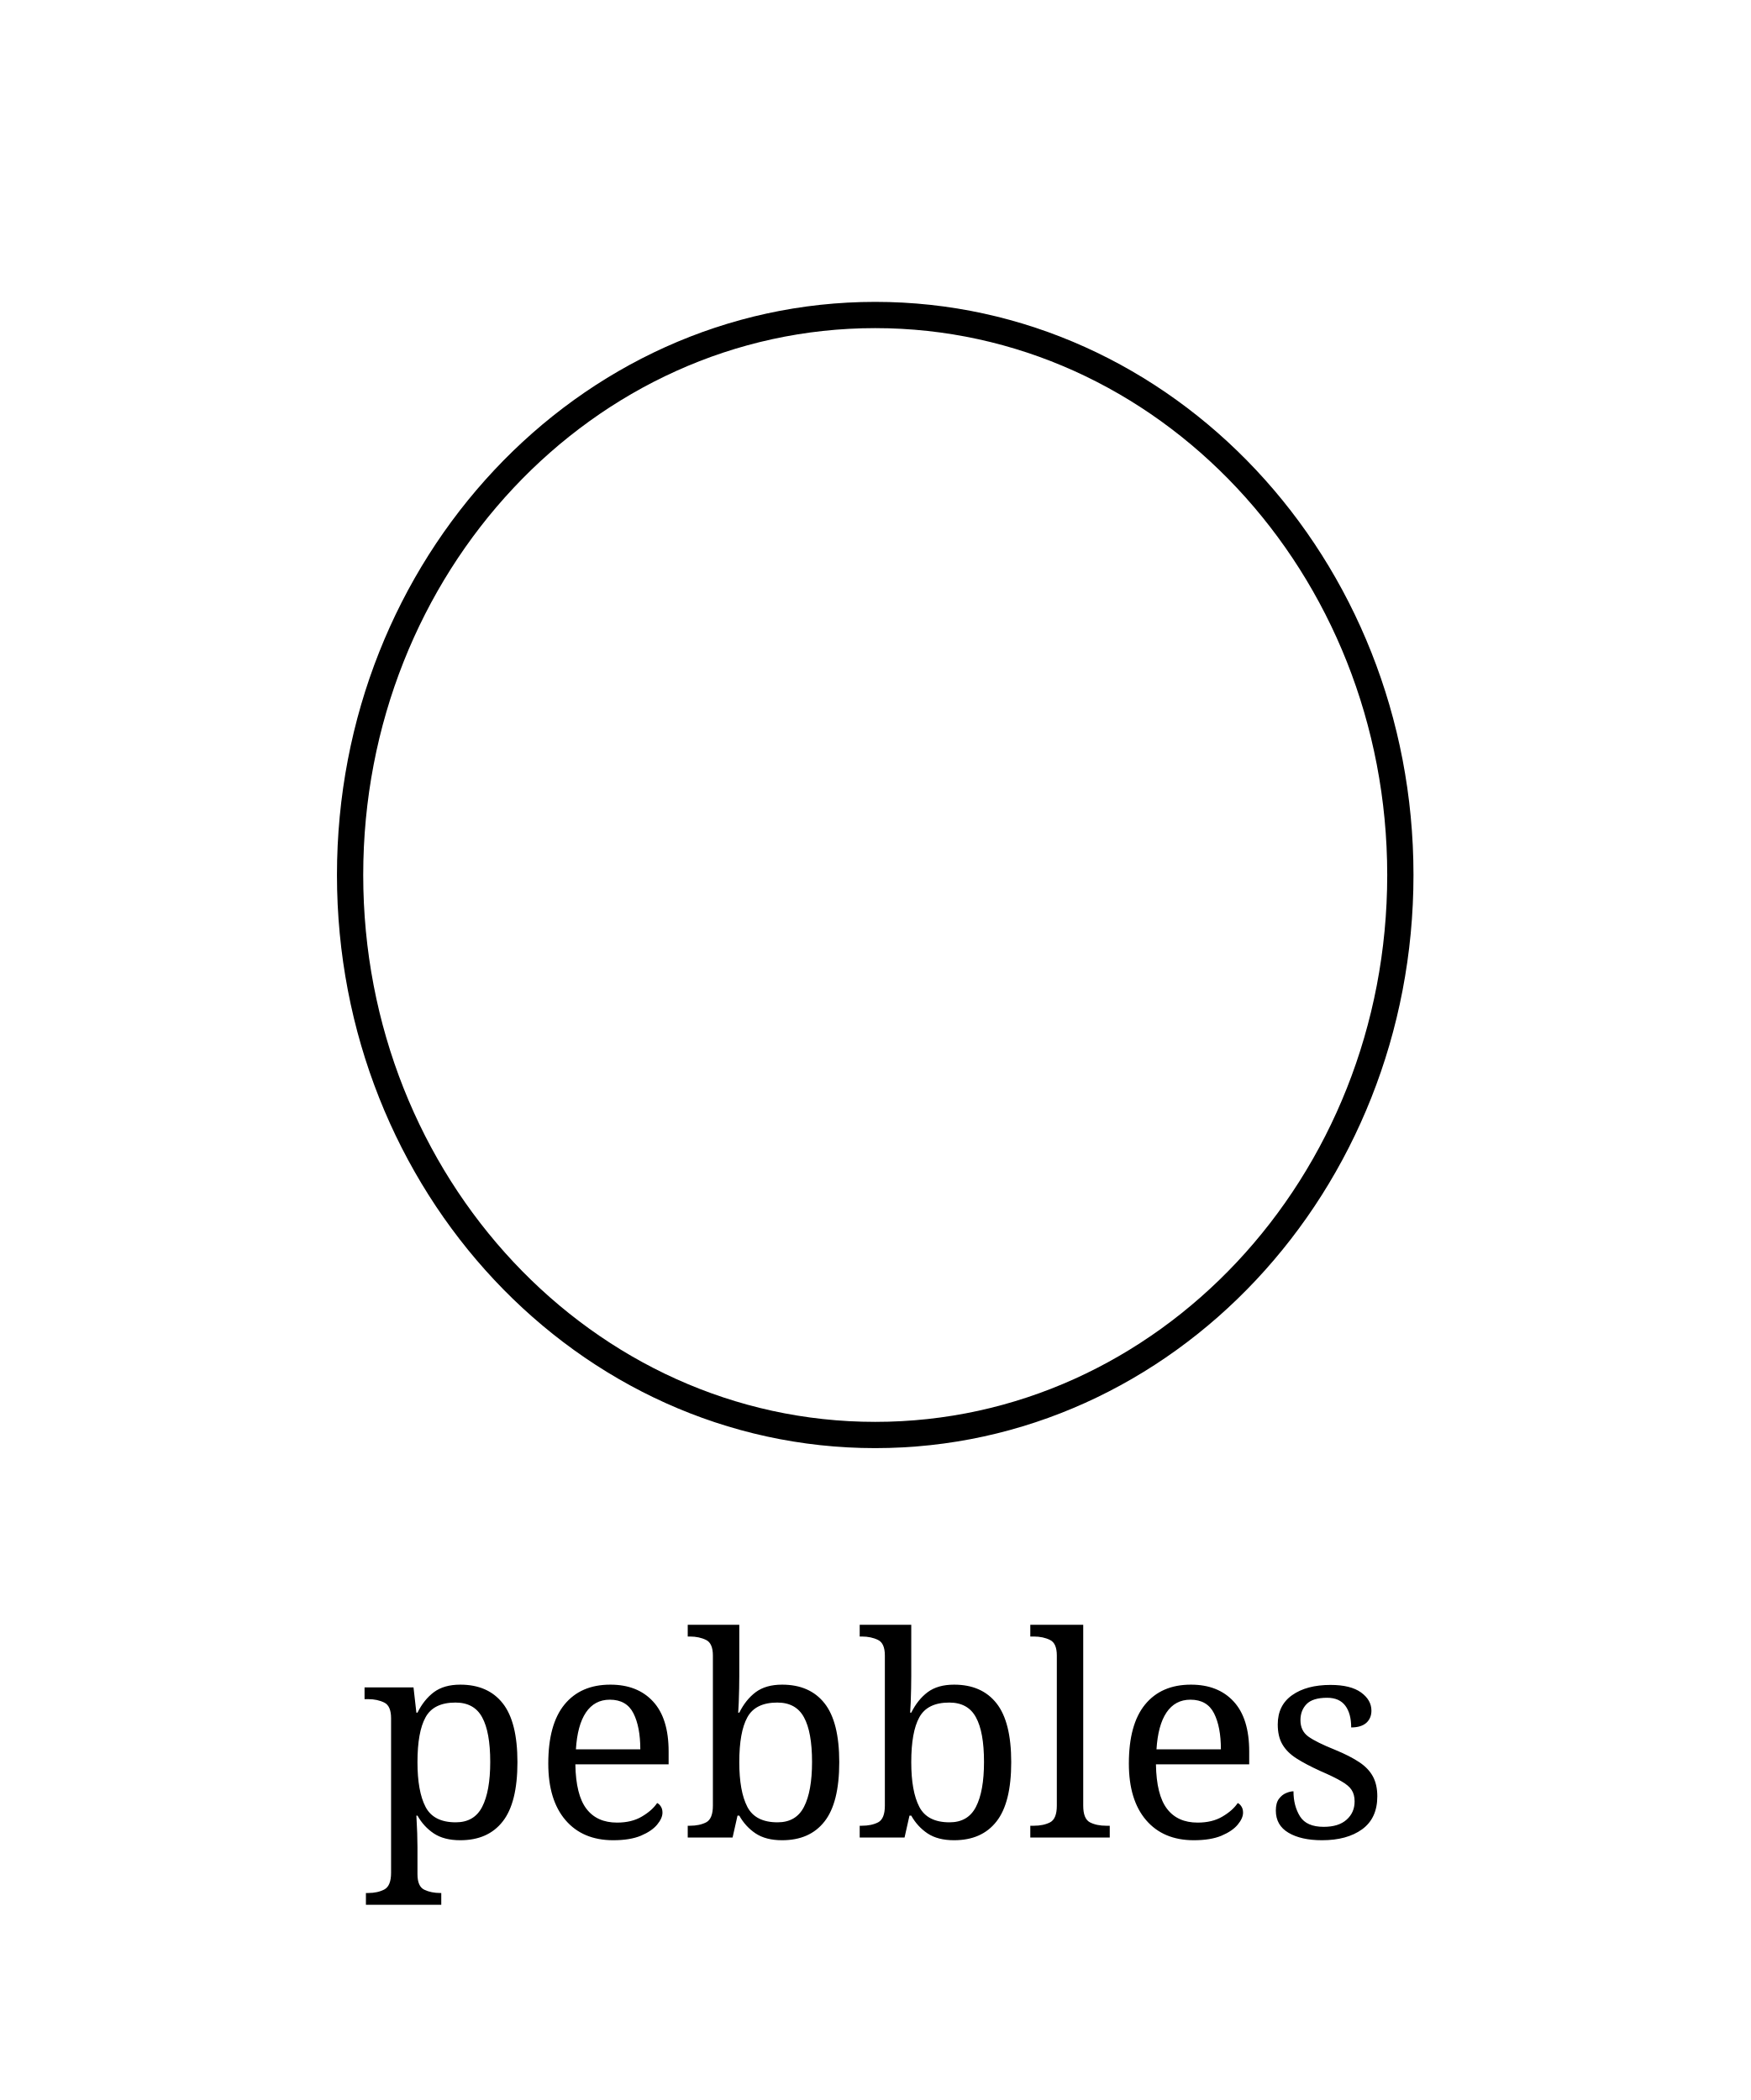
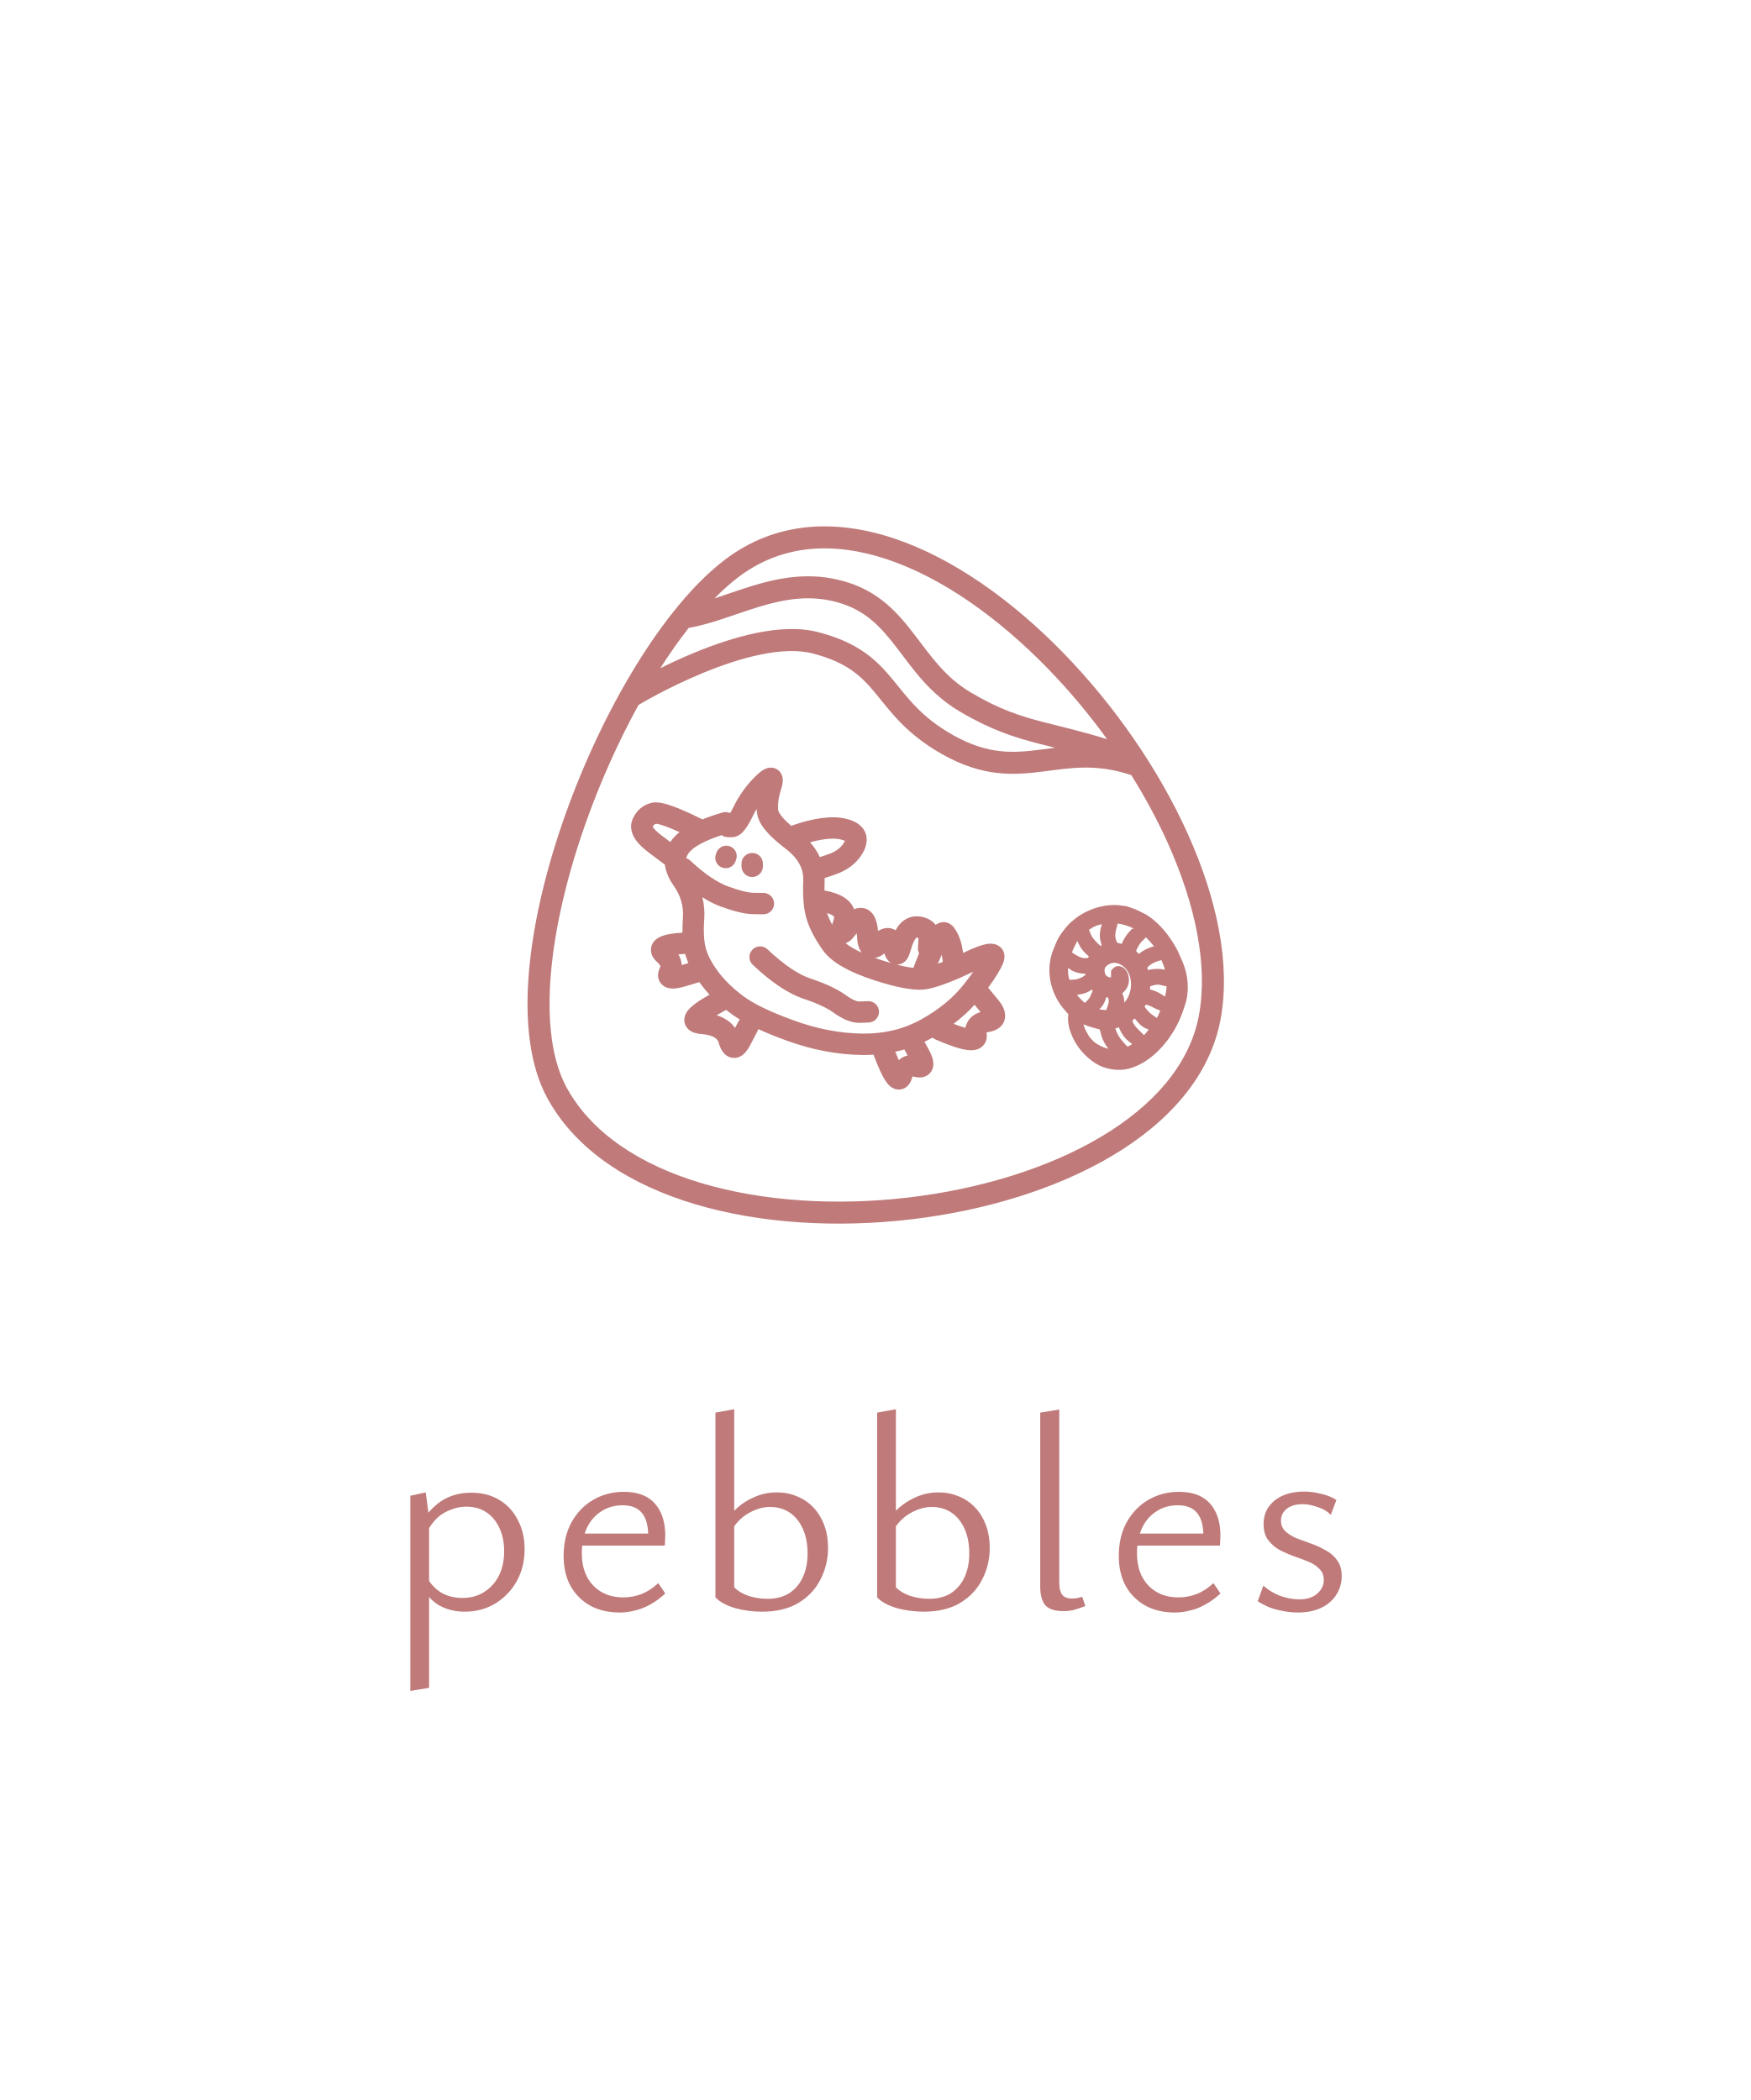
- <svg xmlns="http://www.w3.org/2000/svg" viewBox="0 0 200 240" role="img" aria-label="pebbles">
-   <ellipse cx="100" cy="100" rx="60" ry="64" fill="none" stroke="currentColor" stroke-width="3" />
-   <text x="100" y="210" text-anchor="middle" font-family="serif" font-size="32" fill="currentColor">pebbles</text>
+ <svg xmlns="http://www.w3.org/2000/svg" width="200" height="240" viewBox="0 0 200 240" fill="none">
+   <path d="M53.092 184.192C52.004 184.192 51.022 183.947 50.148 183.456C49.294 182.944 48.644 182.187 48.196 181.184L48.772 180.288C49.219 181.056 49.785 181.643 50.468 182.048C51.172 182.432 51.961 182.624 52.836 182.624C53.774 182.624 54.596 182.4 55.3 181.952C56.025 181.504 56.59 180.885 56.995 180.096C57.401 179.285 57.603 178.347 57.603 177.28C57.603 176.32 57.433 175.456 57.092 174.688C56.75 173.92 56.26 173.312 55.62 172.864C54.98 172.416 54.201 172.192 53.283 172.192C52.516 172.192 51.726 172.395 50.916 172.8C50.105 173.205 49.411 173.931 48.836 174.976L47.94 174.336C48.665 173.077 49.508 172.139 50.468 171.52C51.449 170.901 52.569 170.592 53.828 170.592C55.065 170.592 56.142 170.869 57.059 171.424C57.977 171.979 58.681 172.747 59.172 173.728C59.684 174.688 59.94 175.797 59.94 177.056C59.94 178.4 59.641 179.616 59.044 180.704C58.446 181.771 57.625 182.624 56.58 183.264C55.556 183.883 54.393 184.192 53.092 184.192ZM46.883 193.248V170.944L48.644 170.56L49.028 173.504V192.896L46.883 193.248ZM70.798 184.288C69.539 184.288 68.43 184.032 67.47 183.52C66.51 182.987 65.752 182.24 65.198 181.28C64.664 180.299 64.398 179.147 64.398 177.824C64.398 176.352 64.696 175.072 65.294 173.984C65.912 172.875 66.734 172.021 67.758 171.424C68.803 170.805 69.976 170.496 71.278 170.496C72.856 170.496 74.04 170.944 74.83 171.84C75.619 172.736 76.014 173.963 76.014 175.52C76.014 175.691 76.003 175.883 75.982 176.096C75.982 176.288 75.971 176.469 75.95 176.64H74.062V175.52C74.062 174.368 73.827 173.504 73.358 172.928C72.888 172.331 72.152 172.032 71.15 172.032C70.211 172.032 69.39 172.267 68.686 172.736C67.982 173.184 67.438 173.813 67.054 174.624C66.67 175.435 66.478 176.405 66.478 177.536C66.478 179.072 66.915 180.299 67.79 181.216C68.664 182.112 69.806 182.56 71.214 182.56C71.939 182.56 72.632 182.432 73.294 182.176C73.955 181.92 74.595 181.504 75.214 180.928L76.014 182.112C75.438 182.645 74.851 183.072 74.254 183.392C73.678 183.712 73.102 183.936 72.526 184.064C71.95 184.213 71.374 184.288 70.798 184.288ZM65.614 176.64L65.902 175.264H75.662V176.64H65.614ZM87.055 184.192C85.989 184.192 84.954 184.053 83.951 183.776C82.97 183.477 82.234 183.072 81.743 182.56L83.888 181.408C84.314 181.835 84.869 182.165 85.552 182.4C86.255 182.613 86.97 182.72 87.695 182.72C88.698 182.72 89.541 182.496 90.224 182.048C90.906 181.579 91.418 180.96 91.76 180.192C92.101 179.403 92.272 178.528 92.272 177.568C92.272 176.459 92.09 175.509 91.728 174.72C91.365 173.909 90.864 173.291 90.224 172.864C89.584 172.437 88.826 172.224 87.951 172.224C87.162 172.224 86.341 172.469 85.487 172.96C84.634 173.451 83.919 174.229 83.344 175.296L82.576 174.272C83.066 173.525 83.621 172.875 84.24 172.32C84.879 171.765 85.573 171.339 86.32 171.04C87.066 170.72 87.877 170.56 88.751 170.56C89.584 170.56 90.352 170.709 91.055 171.008C91.76 171.285 92.378 171.701 92.912 172.256C93.445 172.811 93.861 173.483 94.159 174.272C94.458 175.04 94.608 175.925 94.608 176.928C94.608 178.208 94.32 179.403 93.743 180.512C93.189 181.621 92.346 182.517 91.216 183.2C90.106 183.861 88.719 184.192 87.055 184.192ZM81.743 182.56V161.44L83.888 161.056V181.408L81.743 182.56ZM105.531 184.192C104.464 184.192 103.429 184.053 102.427 183.776C101.445 183.477 100.709 183.072 100.219 182.56L102.363 181.408C102.789 181.835 103.344 182.165 104.027 182.4C104.731 182.613 105.445 182.72 106.171 182.72C107.173 182.72 108.016 182.496 108.699 182.048C109.381 181.579 109.893 180.96 110.235 180.192C110.576 179.403 110.747 178.528 110.747 177.568C110.747 176.459 110.565 175.509 110.203 174.72C109.84 173.909 109.339 173.291 108.699 172.864C108.059 172.437 107.301 172.224 106.427 172.224C105.637 172.224 104.816 172.469 103.963 172.96C103.109 173.451 102.395 174.229 101.819 175.296L101.051 174.272C101.541 173.525 102.096 172.875 102.715 172.32C103.355 171.765 104.048 171.339 104.795 171.04C105.541 170.72 106.352 170.56 107.227 170.56C108.059 170.56 108.827 170.709 109.531 171.008C110.235 171.285 110.853 171.701 111.387 172.256C111.92 172.811 112.336 173.483 112.635 174.272C112.933 175.04 113.083 175.925 113.083 176.928C113.083 178.208 112.795 179.403 112.219 180.512C111.664 181.621 110.821 182.517 109.691 183.2C108.581 183.861 107.195 184.192 105.531 184.192ZM100.219 182.56V161.44L102.363 161.056V181.408L100.219 182.56ZM121.51 184.128C120.55 184.128 119.867 183.915 119.462 183.488C119.056 183.04 118.854 182.315 118.854 181.312V161.44L121.03 161.088V180.896C121.03 181.493 121.136 181.941 121.35 182.24C121.563 182.539 121.936 182.688 122.47 182.688C122.64 182.688 122.822 182.677 123.014 182.656C123.206 182.613 123.419 182.56 123.654 182.496L124.006 183.552C123.6 183.701 123.195 183.84 122.79 183.968C122.406 184.075 121.979 184.128 121.51 184.128ZM134.229 184.288C132.97 184.288 131.861 184.032 130.901 183.52C129.941 182.987 129.184 182.24 128.629 181.28C128.096 180.299 127.829 179.147 127.829 177.824C127.829 176.352 128.128 175.072 128.725 173.984C129.344 172.875 130.165 172.021 131.189 171.424C132.234 170.805 133.408 170.496 134.709 170.496C136.288 170.496 137.472 170.944 138.261 171.84C139.05 172.736 139.445 173.963 139.445 175.52C139.445 175.691 139.434 175.883 139.413 176.096C139.413 176.288 139.402 176.469 139.381 176.64H137.493V175.52C137.493 174.368 137.258 173.504 136.789 172.928C136.32 172.331 135.584 172.032 134.581 172.032C133.642 172.032 132.821 172.267 132.117 172.736C131.413 173.184 130.869 173.813 130.485 174.624C130.101 175.435 129.909 176.405 129.909 177.536C129.909 179.072 130.346 180.299 131.221 181.216C132.096 182.112 133.237 182.56 134.645 182.56C135.37 182.56 136.064 182.432 136.725 182.176C137.386 181.92 138.026 181.504 138.645 180.928L139.445 182.112C138.869 182.645 138.282 183.072 137.685 183.392C137.109 183.712 136.533 183.936 135.957 184.064C135.381 184.213 134.805 184.288 134.229 184.288ZM129.045 176.64L129.333 175.264H139.093V176.64H129.045ZM148.343 184.288C147.703 184.288 147.084 184.224 146.487 184.096C145.911 183.989 145.388 183.84 144.919 183.648C144.449 183.435 144.044 183.221 143.703 183.008L144.343 181.216C144.855 181.685 145.484 182.069 146.231 182.368C146.999 182.645 147.735 182.784 148.439 182.784C149.313 182.784 149.996 182.571 150.487 182.144C150.999 181.696 151.255 181.173 151.255 180.576C151.255 180.043 151.084 179.616 150.743 179.296C150.423 178.955 149.996 178.677 149.463 178.464C148.951 178.251 148.407 178.048 147.831 177.856C147.255 177.643 146.7 177.397 146.167 177.12C145.655 176.821 145.228 176.448 144.887 176C144.545 175.531 144.375 174.933 144.375 174.208C144.375 173.376 144.588 172.683 145.015 172.128C145.441 171.573 145.996 171.157 146.679 170.88C147.361 170.603 148.129 170.464 148.983 170.464C149.623 170.464 150.273 170.549 150.935 170.72C151.617 170.869 152.204 171.104 152.695 171.424L152.055 173.12C151.649 172.715 151.137 172.416 150.519 172.224C149.9 172.011 149.345 171.904 148.855 171.904C148.065 171.904 147.447 172.085 146.999 172.448C146.572 172.811 146.359 173.259 146.359 173.792C146.359 174.283 146.529 174.688 146.871 175.008C147.212 175.328 147.639 175.595 148.151 175.808C148.684 176 149.239 176.203 149.815 176.416C150.412 176.629 150.967 176.885 151.479 177.184C152.012 177.461 152.449 177.845 152.791 178.336C153.132 178.805 153.303 179.413 153.303 180.16C153.303 180.715 153.185 181.248 152.951 181.76C152.737 182.251 152.417 182.688 151.991 183.072C151.564 183.456 151.041 183.755 150.423 183.968C149.804 184.181 149.111 184.288 148.343 184.288Z" fill="#C07A7A" />
+   <path d="M85.959 108.54C86.422 108.049 87.195 108.027 87.686 108.489C89.632 110.326 91.278 111.397 92.627 111.842C94.284 112.389 95.655 113.02 96.685 113.761C97.499 114.346 97.984 114.464 98.21 114.455L99.162 114.416C99.836 114.388 100.405 114.912 100.433 115.587L100.434 115.618C100.444 116.278 99.925 116.83 99.262 116.857L98.31 116.896C97.265 116.938 96.225 116.44 95.257 115.744C94.506 115.204 93.392 114.667 91.861 114.162C90.022 113.555 88.069 112.21 86.009 110.266C85.519 109.803 85.496 109.03 85.959 108.54Z" fill="#C07A7A" />
+   <path d="M85.946 97.48C86.62 97.48 87.167 98.027 87.167 98.702L87.167 99.008C87.166 99.672 86.636 100.213 85.976 100.229L85.944 100.23C85.27 100.229 84.723 99.682 84.723 99.007V98.7C84.724 98.026 85.271 97.479 85.946 97.48Z" fill="#C07A7A" />
+   <path d="M81.861 97.442C82.081 96.822 82.762 96.496 83.382 96.716C84.002 96.935 84.328 97.616 84.108 98.236L84.108 98.237L84.039 98.432C83.819 99.052 83.139 99.377 82.518 99.158C81.898 98.939 81.573 98.258 81.792 97.638L81.861 97.442L81.861 97.442Z" fill="#C07A7A" />
+   <path fill-rule="evenodd" clip-rule="evenodd" d="M87.566 87.818C87.739 87.757 88.078 87.668 88.47 87.787L88.513 87.801C88.949 87.949 89.21 88.282 89.331 88.586C89.424 88.822 89.44 89.046 89.438 89.201L89.436 89.262C89.423 89.576 89.337 89.911 89.243 90.21C88.933 91.193 88.848 91.983 88.919 92.607L88.921 92.622C88.937 92.707 89.025 92.96 89.4 93.401C89.647 93.691 89.982 94.021 90.416 94.391C90.482 94.354 90.552 94.322 90.626 94.297C92.986 93.498 95.054 93.176 96.692 93.579C97.434 93.761 98.252 94.106 98.709 94.843C99.208 95.647 99.05 96.513 98.726 97.188L98.695 97.253C98.032 98.568 96.881 99.45 95.405 99.951L94.219 100.353C94.222 100.477 94.221 100.602 94.216 100.728C94.202 101.1 94.197 101.448 94.2 101.774C95.294 101.969 96.311 102.319 96.987 102.992C97.248 103.252 97.454 103.557 97.587 103.902C97.788 103.827 98 103.777 98.222 103.759L98.227 103.759L98.299 103.755L98.305 103.755C98.709 103.743 99.087 103.875 99.394 104.121L99.424 104.145L99.478 104.193C99.746 104.437 99.909 104.733 100.013 104.987C100.177 105.387 100.271 105.871 100.322 106.395C100.386 106.356 100.451 106.319 100.517 106.285L100.58 106.255C100.9 106.104 101.329 105.99 101.805 106.101L101.872 106.118C102.041 106.164 102.192 106.234 102.325 106.319C102.52 105.963 102.75 105.646 103.027 105.391C103.803 104.679 104.778 104.584 105.697 104.877C106.155 105.023 106.587 105.286 106.903 105.702C107.093 105.562 107.406 105.388 107.817 105.387L107.864 105.388C108.308 105.402 108.644 105.616 108.861 105.846L108.904 105.894L108.906 105.897L108.908 105.899L108.943 105.94L108.948 105.946L109.048 106.08L109.05 106.082L109.052 106.085C109.562 106.789 109.854 107.661 109.998 108.62L109.998 108.62L110.041 108.906C110.097 108.879 110.154 108.853 110.211 108.826C111.273 108.321 112.203 107.952 112.882 107.867L112.954 107.859C113.125 107.843 113.328 107.839 113.54 107.878L113.54 107.878C113.785 107.923 114.123 108.042 114.398 108.344C114.948 108.952 114.757 109.68 114.651 109.975L114.631 110.028C114.341 110.778 113.741 111.74 112.903 112.88L114.018 114.227C114.26 114.519 114.477 114.831 114.627 115.157C114.769 115.466 114.892 115.878 114.826 116.335L114.819 116.38C114.627 117.51 113.568 117.841 112.984 117.938C112.85 117.96 112.762 117.986 112.708 118.007C112.71 118.021 112.713 118.038 112.716 118.057L112.725 118.104C112.765 118.346 112.772 118.66 112.649 118.987C112.508 119.365 112.239 119.641 111.928 119.809C111.435 120.074 110.88 120.05 110.493 119.998L110.418 119.988C109.55 119.859 108.338 119.427 106.862 118.784C106.743 118.732 106.637 118.664 106.545 118.583C106.514 118.6 106.484 118.618 106.453 118.635C106.183 118.786 105.909 118.927 105.632 119.06L106.12 119.964C106.289 120.278 106.433 120.59 106.526 120.888L106.542 120.939C106.617 121.195 106.694 121.574 106.599 121.977L106.588 122.019C106.522 122.269 106.387 122.527 106.156 122.739C105.929 122.948 105.671 123.054 105.444 123.103C105.033 123.192 104.638 123.112 104.366 123.036C104.333 123.027 104.307 123.021 104.287 123.018C104.259 123.064 104.214 123.15 104.166 123.302C104.107 123.49 104.007 123.743 103.822 123.973C103.62 124.223 103.264 124.5 102.756 124.52C102.295 124.539 101.95 124.333 101.761 124.188L101.761 124.188C101.563 124.035 101.408 123.851 101.289 123.69C100.84 123.081 100.36 122.008 99.842 120.632C99.83 120.601 99.82 120.569 99.811 120.537C99.393 120.563 98.97 120.573 98.541 120.569C95.695 120.54 92.81 119.989 89.892 118.93C88.684 118.492 87.599 118.052 86.641 117.611C86.622 117.68 86.598 117.747 86.566 117.814L86.542 117.861L85.698 119.467C85.534 119.778 85.338 120.092 85.098 120.342C84.882 120.568 84.44 120.936 83.803 120.905C83.132 120.872 82.728 120.427 82.539 120.146C82.341 119.85 82.21 119.5 82.115 119.172C82.052 118.952 81.923 118.744 81.644 118.57C81.355 118.389 80.889 118.237 80.14 118.178C79.892 118.158 79.628 118.12 79.38 118.043L79.33 118.027C79.09 117.947 78.702 117.773 78.437 117.378C78.121 116.908 78.149 116.396 78.286 116.024C78.406 115.697 78.614 115.443 78.783 115.266L78.85 115.198C79.195 114.857 79.679 114.512 80.234 114.166C80.486 114.009 80.764 113.844 81.069 113.672C80.728 113.306 80.412 112.933 80.125 112.55C80.048 112.448 79.974 112.345 79.901 112.243L78.379 112.7L78.379 112.7C78.007 112.811 77.657 112.896 77.342 112.941C77.072 112.979 76.719 113.005 76.368 112.921L76.299 112.903C76.097 112.846 75.852 112.736 75.635 112.526C75.405 112.304 75.266 112.026 75.213 111.738C75.12 111.23 75.305 110.79 75.426 110.55L75.442 110.516C75.454 110.486 75.457 110.468 75.458 110.46C75.459 110.45 75.459 110.44 75.452 110.417C75.433 110.356 75.354 110.189 75.064 109.929C74.82 109.711 74.353 109.228 74.374 108.516L74.376 108.477C74.418 107.678 75.03 107.266 75.352 107.102C75.718 106.916 76.163 106.807 76.605 106.733C77.001 106.667 77.461 106.619 77.978 106.586C77.968 106.055 77.985 105.491 78.027 104.898C78.12 103.579 77.782 102.372 76.982 101.236C76.446 100.475 76.075 99.666 75.971 98.823C75.968 98.82 75.965 98.818 75.962 98.816L74.118 97.43C73.454 96.93 72.889 96.399 72.531 95.826C72.159 95.232 71.937 94.46 72.264 93.662L72.266 93.658L72.267 93.654L72.338 93.493L72.34 93.49L72.341 93.487C72.749 92.618 73.451 92.005 74.406 91.761C74.824 91.655 75.258 91.704 75.598 91.769C75.967 91.84 76.383 91.964 76.831 92.124C77.73 92.446 78.874 92.957 80.248 93.639C80.251 93.641 80.255 93.643 80.258 93.645C80.946 93.364 81.715 93.101 82.559 92.854C82.86 92.766 83.168 92.8 83.429 92.925C83.544 92.73 83.678 92.481 83.83 92.171C84.467 90.87 85.304 89.711 86.338 88.7C86.592 88.453 86.848 88.226 87.094 88.062C87.215 87.98 87.377 87.885 87.566 87.818ZM103.329 119.938C102.989 120.037 102.643 120.125 102.294 120.2C102.437 120.567 102.569 120.884 102.688 121.155C102.782 121.07 102.884 120.992 102.994 120.922C103.222 120.778 103.461 120.683 103.702 120.628L103.329 119.938ZM86.458 92.45C86.303 92.707 86.158 92.972 86.025 93.245C85.725 93.857 85.432 94.378 85.144 94.762C85.001 94.952 84.826 95.155 84.615 95.32C84.424 95.469 84.083 95.681 83.628 95.684L83.584 95.684L83.132 95.674C82.876 95.668 82.641 95.584 82.448 95.446C81.471 95.766 80.68 96.095 80.063 96.429C79.272 96.855 78.846 97.246 78.641 97.552C78.519 97.737 78.445 97.912 78.41 98.086C78.577 98.139 78.736 98.23 78.874 98.358C80.528 99.906 81.96 100.853 83.173 101.301C84.568 101.817 85.51 102.024 86.073 102.032L87.24 102.047C87.904 102.056 88.437 102.593 88.445 103.253V103.285C88.436 103.959 87.882 104.499 87.208 104.49L86.04 104.475C85.046 104.461 83.783 104.131 82.326 103.593C81.645 103.341 80.952 102.989 80.248 102.545C80.453 103.356 80.526 104.199 80.465 105.069C80.356 106.611 80.448 107.724 80.671 108.474C80.901 109.249 81.354 110.118 82.079 111.082C82.782 112.018 83.725 112.941 84.927 113.844C86.054 114.69 87.957 115.629 90.726 116.633C93.412 117.608 96.023 118.1 98.566 118.126C101.066 118.151 103.288 117.603 105.262 116.501C107.32 115.353 108.927 114.016 110.116 112.505C110.541 111.965 110.902 111.484 111.205 111.058C109.073 112.068 107.362 112.74 106.126 113.005C105.354 113.171 104.428 113.122 103.423 112.951C102.399 112.777 101.194 112.458 99.822 112.008C97.117 111.121 95.046 110.036 94.019 108.596C93.19 107.432 92.574 106.295 92.208 105.189C91.821 104.022 91.703 102.474 91.774 100.633C91.825 99.333 91.249 98.124 89.736 96.975C88.824 96.283 88.079 95.619 87.538 94.983C87.016 94.368 86.58 93.66 86.491 92.884C86.475 92.741 86.464 92.596 86.458 92.45ZM82.968 115.416C82.556 115.636 82.193 115.839 81.878 116.026C82.747 116.296 83.489 116.759 83.984 117.475L84.38 116.723C84.422 116.645 84.47 116.573 84.525 116.508C84.134 116.273 83.778 116.037 83.459 115.797C83.291 115.671 83.128 115.544 82.968 115.416ZM111.347 114.832C110.641 115.611 109.844 116.336 108.958 117.007C109.51 117.223 109.956 117.373 110.304 117.467C110.369 117.121 110.513 116.781 110.763 116.474C111.106 116.054 111.562 115.805 112.031 115.658L111.347 114.832ZM104.72 107.165C104.711 107.167 104.706 107.167 104.68 107.19C104.558 107.303 104.301 107.69 104.043 108.631C103.968 108.904 103.871 109.2 103.734 109.448C103.667 109.568 103.548 109.757 103.354 109.921L103.353 109.921C103.169 110.076 102.857 110.251 102.458 110.242C102.966 110.373 103.423 110.473 103.833 110.542C104.021 110.574 104.196 110.599 104.358 110.618C104.588 110.004 104.806 109.445 105.012 108.945C104.916 108.758 104.867 108.544 104.88 108.319L104.938 107.288C104.94 107.251 104.94 107.223 104.939 107.2C104.801 107.158 104.739 107.162 104.72 107.165ZM78.284 109.015C77.994 109.031 77.736 109.052 77.51 109.076C77.625 109.272 77.72 109.481 77.788 109.702C77.849 109.899 77.884 110.097 77.896 110.294L78.653 110.067C78.526 109.768 78.417 109.469 78.328 109.17C78.313 109.119 78.299 109.067 78.284 109.015ZM107.6 109.106C107.465 109.408 107.32 109.752 107.164 110.139C107.341 110.073 107.528 110.002 107.723 109.924L107.6 109.106ZM101.047 108.961C100.859 109.112 100.649 109.251 100.418 109.348C100.286 109.404 100.133 109.451 99.967 109.476C100.164 109.546 100.37 109.617 100.583 109.687C101.029 109.833 101.448 109.961 101.842 110.074C101.668 109.977 101.544 109.857 101.464 109.767L101.439 109.737C101.305 109.577 101.22 109.408 101.167 109.286C101.122 109.185 101.082 109.075 101.047 108.961ZM97.892 106.66C97.822 106.739 97.745 106.831 97.663 106.937C97.518 107.122 97.33 107.348 97.118 107.516L97.076 107.549C97.019 107.592 96.852 107.715 96.606 107.787C97.036 108.134 97.641 108.499 98.454 108.87C98.268 108.632 98.162 108.375 98.099 108.176C97.99 107.829 97.94 107.439 97.92 107.044C97.913 106.902 97.903 106.775 97.892 106.66ZM94.527 104.421C94.658 104.816 94.84 105.236 95.076 105.682C95.127 105.489 95.191 105.275 95.267 105.046C95.322 104.877 95.311 104.801 95.309 104.788C95.308 104.783 95.306 104.779 95.303 104.773C95.3 104.768 95.294 104.757 95.279 104.741L95.263 104.723C95.168 104.629 94.945 104.486 94.505 104.351C94.513 104.375 94.52 104.398 94.527 104.421ZM96.109 95.951C95.335 95.761 94.176 95.818 92.555 96.261C93.022 96.788 93.399 97.354 93.675 97.957L94.619 97.637C95.616 97.299 96.193 96.787 96.513 96.153C96.523 96.132 96.532 96.113 96.54 96.096C96.448 96.052 96.31 96.001 96.109 95.951ZM74.958 94.144C74.862 94.174 74.79 94.215 74.73 94.269C74.677 94.317 74.624 94.384 74.574 94.481C74.581 94.495 74.591 94.512 74.602 94.53C74.73 94.734 75.022 95.053 75.587 95.477L76.587 96.229C76.594 96.219 76.6 96.209 76.607 96.199C76.876 95.794 77.228 95.43 77.639 95.101C76.998 94.809 76.455 94.585 76.008 94.425C75.672 94.305 75.41 94.228 75.216 94.185L75.136 94.169C75.052 94.152 74.996 94.146 74.965 94.144C74.962 94.144 74.96 94.144 74.958 94.144Z" fill="#C07A7A" />
+   <path fill-rule="evenodd" clip-rule="evenodd" d="M121.462 106.415C122.935 104.333 125.807 103.078 128.35 103.518C128.413 103.529 128.454 103.533 128.574 103.552C128.653 103.564 128.795 103.587 128.917 103.632C129.037 103.676 129.157 103.72 129.278 103.763L129.641 103.891L129.642 103.891L129.644 103.892L129.657 103.896L129.662 103.898L129.666 103.9C129.991 104.029 130.246 104.157 130.537 104.316L130.545 104.321C130.587 104.343 130.631 104.361 130.714 104.399C130.791 104.434 130.901 104.485 131.01 104.555C132.568 105.553 133.655 106.997 134.49 108.528C134.577 108.688 134.648 108.854 134.707 108.995C134.77 109.145 134.817 109.262 134.87 109.369C135.627 110.899 135.929 112.568 135.554 114.295C135.478 114.641 135.33 115.042 135.243 115.306L135.188 115.478L135.187 115.479L135.187 115.481C134.893 116.367 134.493 117.215 133.996 118.005C132.921 119.742 131.111 121.595 128.936 122.144C127.789 122.434 126.268 122.207 125.257 121.578C123.931 120.767 122.913 119.538 122.364 118.084L122.343 118.03V118.028C122.179 117.578 122.091 117.209 122.043 116.734L122.034 116.634C122.015 116.419 122.043 116.187 122.053 116.068C122.06 115.998 122.062 115.949 122.062 115.914C122.062 115.913 122.061 115.911 122.061 115.91C122.045 115.889 122.025 115.864 122.001 115.835C121.924 115.744 121.841 115.656 121.785 115.596C120 113.655 119.327 110.824 120.436 108.314C120.545 108.067 120.721 107.589 120.905 107.248C121.062 106.959 121.254 106.672 121.462 106.415ZM123.796 117.073C123.831 117.226 123.879 117.375 123.941 117.521L123.961 117.567C124.009 117.671 124.057 117.754 124.14 117.921L124.195 118.029C124.325 118.278 124.469 118.507 124.621 118.673C124.812 118.881 124.954 119.041 125.1 119.152C125.122 119.169 125.151 119.187 125.205 119.22C125.247 119.246 125.308 119.283 125.37 119.326C125.772 119.567 126.041 119.692 126.461 119.811L126.548 119.835L126.548 119.836C126.584 119.845 126.618 119.855 126.649 119.864C126.394 119.548 126.179 119.199 126.012 118.826L126.01 118.822L126.008 118.818L125.955 118.689L125.953 118.685L125.952 118.681C125.829 118.361 125.746 117.973 125.685 117.758L125.672 117.726C125.666 117.713 125.655 117.687 125.642 117.655C125.345 117.566 125.063 117.494 124.727 117.396C124.426 117.308 124.111 117.207 123.796 117.073ZM127.844 117.414C127.765 117.434 127.662 117.46 127.55 117.492C127.511 117.503 127.473 117.514 127.436 117.525C127.465 117.648 127.513 117.792 127.583 117.951C127.722 118.267 127.913 118.571 128.071 118.776L128.154 118.881C128.257 119.008 128.412 119.192 128.57 119.36C128.671 119.466 128.763 119.556 128.837 119.619C128.912 119.589 129.008 119.539 129.122 119.471C129.209 119.418 129.288 119.366 129.362 119.314C129.323 119.287 129.289 119.262 129.259 119.241C128.878 118.965 128.536 118.666 128.245 118.209C128.168 118.089 128.092 117.959 128.022 117.822L127.993 117.763C127.958 117.689 127.92 117.595 127.896 117.536C127.878 117.491 127.86 117.451 127.844 117.414ZM129.644 116.403C129.554 116.476 129.461 116.554 129.377 116.629C129.406 116.722 129.433 116.799 129.464 116.869L129.488 116.919C129.609 117.168 129.79 117.386 130.029 117.628C130.209 117.811 130.474 118.054 130.706 118.301C130.74 118.268 130.773 118.235 130.805 118.201L130.849 118.156C130.983 118.01 131.114 117.846 131.246 117.671C130.99 117.573 130.668 117.431 130.394 117.212C130.304 117.14 130.214 117.048 130.136 116.962L130.061 116.879C130.011 116.822 129.959 116.761 129.909 116.703C129.858 116.643 129.809 116.586 129.76 116.531C129.719 116.484 129.68 116.441 129.644 116.403ZM130.908 114.826C130.887 114.859 130.863 114.897 130.839 114.939C130.817 114.977 130.797 115.014 130.778 115.05C130.837 115.144 130.915 115.249 131.007 115.36C131.178 115.565 131.368 115.753 131.517 115.877C131.59 115.937 131.658 115.979 131.795 116.074C131.866 116.124 132.034 116.235 132.177 116.338C132.205 116.291 132.233 116.244 132.259 116.197C132.349 116.036 132.398 115.894 132.512 115.639C132.532 115.594 132.552 115.55 132.572 115.505C132.401 115.444 132.234 115.374 132.076 115.299C131.744 115.141 131.559 115.027 131.318 114.93L131.269 114.911C131.13 114.858 131.013 114.831 130.908 114.826ZM126.379 114.027C126.371 114.056 126.361 114.093 126.352 114.126L126.351 114.129L126.317 114.242L126.313 114.249C126.27 114.371 126.22 114.491 126.162 114.608L126.149 114.634L126.147 114.637C126.011 114.902 125.835 115.123 125.641 115.312C125.628 115.326 125.613 115.339 125.598 115.353C125.868 115.409 126.141 115.435 126.41 115.429L126.439 115.34V115.34C126.562 114.963 126.645 114.735 126.674 114.523C126.696 114.356 126.682 114.205 126.595 114.01C126.545 113.996 126.474 113.976 126.398 113.959C126.392 113.981 126.386 114.004 126.379 114.027ZM124.763 113.101C124.657 113.163 124.519 113.247 124.379 113.322L124.319 113.354C124.101 113.467 123.884 113.531 123.703 113.579C123.487 113.637 123.27 113.676 123.05 113.686C123.318 114.041 123.625 114.357 123.974 114.626C124.051 114.523 124.152 114.419 124.215 114.356L124.265 114.306C124.366 114.2 124.457 114.086 124.517 113.986C124.571 113.895 124.667 113.685 124.76 113.436C124.793 113.345 124.823 113.257 124.848 113.178C124.82 113.15 124.793 113.123 124.768 113.098C124.766 113.099 124.764 113.1 124.763 113.101ZM127.726 110.098C127.431 109.995 127.107 110.011 126.823 110.143C126.512 110.291 126.302 110.492 126.247 110.647C126.175 110.85 126.194 111.143 126.303 111.367C126.363 111.493 126.496 111.61 126.71 111.684C126.786 111.71 126.853 111.715 126.925 111.697C126.926 111.696 126.926 111.694 126.927 111.693C126.936 111.664 126.943 111.618 126.944 111.526L126.942 111.367C126.942 111.295 126.941 111.215 126.943 111.16L126.952 110.914L127.125 110.74C127.127 110.738 127.129 110.735 127.132 110.733C127.139 110.725 127.148 110.715 127.16 110.703C127.18 110.682 127.212 110.651 127.241 110.625L127.241 110.625C127.275 110.594 127.329 110.55 127.398 110.51L127.398 110.51C127.464 110.472 127.581 110.417 127.733 110.41L127.739 110.41L127.745 110.41L127.806 110.409L127.816 110.409C128.003 110.418 128.157 110.485 128.259 110.543C128.365 110.604 128.455 110.677 128.524 110.745L128.553 110.774C128.747 110.976 128.852 111.23 128.91 111.434L128.921 111.474C128.973 111.675 128.997 111.885 128.991 112.072C128.97 112.686 128.658 113.132 128.308 113.457C128.273 113.489 128.247 113.513 128.227 113.532C128.24 113.563 128.255 113.597 128.273 113.638C128.289 113.675 128.309 113.721 128.328 113.769L128.345 113.817C128.435 114.07 128.468 114.333 128.452 114.591C128.554 114.482 128.648 114.363 128.731 114.233C129.179 113.53 129.333 112.616 129.158 111.811C128.986 111.02 128.51 110.377 127.726 110.098ZM132.378 112.528C132.134 112.515 131.836 112.582 131.515 112.692C131.486 112.702 131.456 112.711 131.43 112.719C131.421 112.793 131.411 112.875 131.403 112.96C131.399 113.002 131.396 113.043 131.393 113.082C131.581 113.132 131.83 113.198 132.062 113.293C132.269 113.379 132.596 113.558 132.889 113.745C132.965 113.794 133.043 113.846 133.118 113.9C133.129 113.836 133.141 113.765 133.156 113.686C133.201 113.45 133.233 113.337 133.252 113.18C133.27 113.026 133.284 112.871 133.294 112.718C133.283 112.717 133.273 112.716 133.263 112.714C133.129 112.697 132.99 112.666 132.874 112.638C132.739 112.606 132.655 112.584 132.548 112.559C132.446 112.536 132.396 112.529 132.378 112.528ZM122.031 110.61C122.013 111.01 122.042 111.408 122.126 111.779C122.144 111.835 122.167 111.896 122.2 111.974C122.2 111.975 122.2 111.975 122.2 111.976C122.293 111.97 122.38 111.968 122.457 111.967C122.612 111.963 122.726 111.961 122.838 111.949L122.871 111.945C123.041 111.92 123.284 111.848 123.525 111.734C123.79 111.608 123.965 111.473 124.035 111.382C124.031 111.352 124.026 111.322 124.021 111.292C123.974 111.288 123.912 111.283 123.827 111.276C123.432 111.248 123.052 111.179 122.689 111.021C122.452 110.918 122.234 110.781 122.031 110.61ZM132.612 109.753C132.539 109.774 132.484 109.788 132.44 109.799C132.395 109.811 132.364 109.819 132.329 109.83C131.818 109.992 131.361 110.252 131.082 110.594C131.101 110.663 131.125 110.741 131.152 110.822C131.157 110.836 131.162 110.851 131.167 110.865C131.243 110.845 131.341 110.82 131.44 110.803C131.769 110.746 132.177 110.707 132.587 110.744C132.748 110.758 132.918 110.785 133.089 110.83C133.071 110.736 133.053 110.649 133.023 110.549C132.979 110.4 132.919 110.259 132.839 110.057C132.795 109.946 132.75 109.836 132.703 109.726C132.67 109.736 132.639 109.746 132.612 109.753ZM123.115 107.553L123.115 107.554C123.046 107.638 123.015 107.682 123.005 107.701C122.8 108.099 122.616 108.47 122.474 108.848C122.53 108.88 122.58 108.912 122.621 108.94L122.706 108.998C122.777 109.047 122.808 109.071 122.862 109.104C123.228 109.321 123.564 109.48 123.837 109.503L123.873 109.505C123.957 109.508 124.051 109.5 124.207 109.488C124.249 109.485 124.283 109.483 124.31 109.481C124.342 109.43 124.377 109.369 124.413 109.303C124.362 109.261 124.312 109.218 124.264 109.176C123.773 108.747 123.35 108.229 123.121 107.546C123.119 107.548 123.117 107.551 123.115 107.553ZM130.929 107.121C130.868 107.189 130.803 107.257 130.742 107.317C130.656 107.402 130.565 107.489 130.498 107.553C130.462 107.588 130.435 107.615 130.415 107.635L130.384 107.668C130.261 107.817 130.098 108.06 129.967 108.318C129.893 108.464 129.84 108.594 129.807 108.699C129.858 108.748 129.931 108.818 129.98 108.869C130.035 108.926 130.081 108.976 130.12 109.02C130.218 108.942 130.345 108.842 130.412 108.796C130.665 108.625 131.088 108.384 131.534 108.237C131.632 108.204 131.737 108.174 131.847 108.151C131.819 108.114 131.791 108.077 131.762 108.041C131.497 107.706 131.221 107.398 130.929 107.121ZM125.902 105.613C125.592 105.68 125.288 105.778 124.994 105.906C124.962 105.921 124.924 105.942 124.86 105.985C124.809 106.019 124.708 106.09 124.61 106.146L124.591 106.157L124.59 106.157C124.531 106.191 124.473 106.226 124.417 106.263L124.423 106.275L124.429 106.286L124.434 106.297L124.488 106.418L124.49 106.422L124.492 106.426C124.51 106.471 124.526 106.513 124.54 106.549C124.571 106.632 124.589 106.683 124.611 106.735L124.629 106.775C124.672 106.869 124.729 106.97 124.799 107.091C124.869 107.211 125.069 107.464 125.318 107.717C125.438 107.839 125.556 107.947 125.659 108.029C125.694 108.057 125.724 108.079 125.749 108.096C125.78 108.085 125.814 108.072 125.85 108.059C125.861 108.055 125.872 108.05 125.883 108.046L125.807 107.793L125.806 107.789L125.805 107.786C125.781 107.698 125.761 107.61 125.746 107.543C125.729 107.47 125.716 107.416 125.701 107.366L125.701 107.366L125.681 107.299L125.676 107.229V107.228C125.662 107.026 125.657 106.801 125.681 106.569C125.708 106.316 125.772 106.005 125.87 105.707C125.88 105.676 125.891 105.645 125.902 105.613ZM127.699 105.546C127.664 105.76 127.603 105.944 127.567 106.064C127.405 106.607 127.377 107.051 127.54 107.491C127.582 107.603 127.612 107.681 127.639 107.739C127.749 107.771 127.891 107.809 128.036 107.841C128.081 107.851 128.124 107.86 128.164 107.869C128.338 107.448 128.582 107.023 128.881 106.661C128.942 106.588 129.004 106.522 129.053 106.469C129.107 106.412 129.146 106.371 129.183 106.328L129.183 106.327L129.32 106.17L129.422 106.148L129.459 106.14C129.472 106.13 129.49 106.118 129.508 106.106C129.338 106.02 129.162 105.943 128.979 105.876L128.975 105.875L128.969 105.872C128.557 105.714 128.13 105.604 127.699 105.546Z" fill="#C07A7A" />
+   <path fill-rule="evenodd" clip-rule="evenodd" d="M82.807 63.982C88.579 59.583 95.416 59.279 102.177 61.544C108.905 63.798 115.651 68.615 121.511 74.638C127.379 80.67 132.428 87.984 135.731 95.335C139.024 102.662 140.642 110.161 139.456 116.509C138.227 123.081 133.434 128.323 127.014 132.126C120.582 135.936 112.374 138.397 103.971 139.37C95.566 140.344 86.879 139.84 79.476 137.641C72.145 135.464 65.928 131.577 62.625 125.66L62.548 125.52C60.484 121.752 59.962 116.627 60.436 111.058C60.913 105.458 62.413 99.248 64.563 93.185C66.714 87.118 69.531 81.159 72.667 76.059C75.793 70.975 79.282 66.669 82.807 63.982ZM92.832 74.675C91.195 74.254 89.163 74.347 86.953 74.797C84.758 75.243 82.485 76.02 80.413 76.87C78.345 77.718 76.505 78.628 75.18 79.327C74.519 79.676 73.989 79.971 73.625 80.178C73.444 80.281 73.304 80.362 73.211 80.417C73.165 80.444 73.13 80.465 73.106 80.479L73.106 80.479L73.081 80.494L73.075 80.498L72.951 80.572C70.657 84.739 68.593 89.346 66.934 94.026C64.836 99.943 63.397 105.937 62.943 111.272C62.486 116.638 63.038 121.178 64.754 124.312C67.602 129.512 73.162 133.142 80.192 135.23C87.209 137.313 95.545 137.814 103.681 136.871C111.819 135.928 119.67 133.552 125.731 129.961C131.803 126.365 135.936 121.643 136.983 116.046C138.037 110.405 136.623 103.457 133.436 96.366C132.263 93.754 130.856 91.141 129.262 88.589C125.25 87.241 122.343 87.769 119.187 88.171C115.819 88.599 112.301 88.84 107.593 86.165C103.472 83.823 101.723 81.276 100.042 79.245C99.21 78.239 98.41 77.372 97.336 76.62C96.266 75.871 94.872 75.199 92.832 74.675ZM95.781 68.86C92.628 67.957 89.738 68.444 86.825 69.32C85.329 69.77 83.958 70.278 82.444 70.771C81.221 71.17 79.966 71.537 78.688 71.763C77.589 73.164 76.502 74.708 75.443 76.367C76.6 75.791 77.971 75.153 79.457 74.543C81.616 73.657 84.048 72.821 86.451 72.332C88.837 71.847 91.296 71.683 93.458 72.238C95.744 72.826 97.425 73.611 98.779 74.559C100.128 75.503 101.098 76.573 101.981 77.641C103.732 79.758 105.191 81.906 108.836 83.977L109.025 84.083C110.964 85.157 112.632 85.651 114.185 85.833C115.792 86.021 117.29 85.876 118.87 85.675C119.417 85.606 119.978 85.528 120.555 85.457C120.501 85.444 120.448 85.43 120.395 85.417C119.788 85.266 119.199 85.121 118.618 84.97C115.755 84.229 113.146 83.385 109.613 81.287C106.184 79.251 104.268 76.38 102.474 74.043C100.66 71.678 98.924 69.76 95.781 68.86ZM101.377 63.929C95.182 61.854 89.272 62.218 84.332 65.983C83.44 66.664 82.537 67.471 81.632 68.39C81.642 68.386 81.653 68.383 81.664 68.38C83.037 67.932 84.591 67.365 86.101 66.911C89.199 65.979 92.642 65.344 96.474 66.442C100.428 67.574 102.582 70.049 104.471 72.512C106.381 75.001 107.981 77.392 110.898 79.124C114.165 81.065 116.534 81.832 119.248 82.534C121.28 83.061 123.554 83.56 126.495 84.48C124.426 81.621 122.14 78.892 119.707 76.392C114.022 70.547 107.604 66.015 101.377 63.929Z" fill="#C07A7A" />
</svg>
